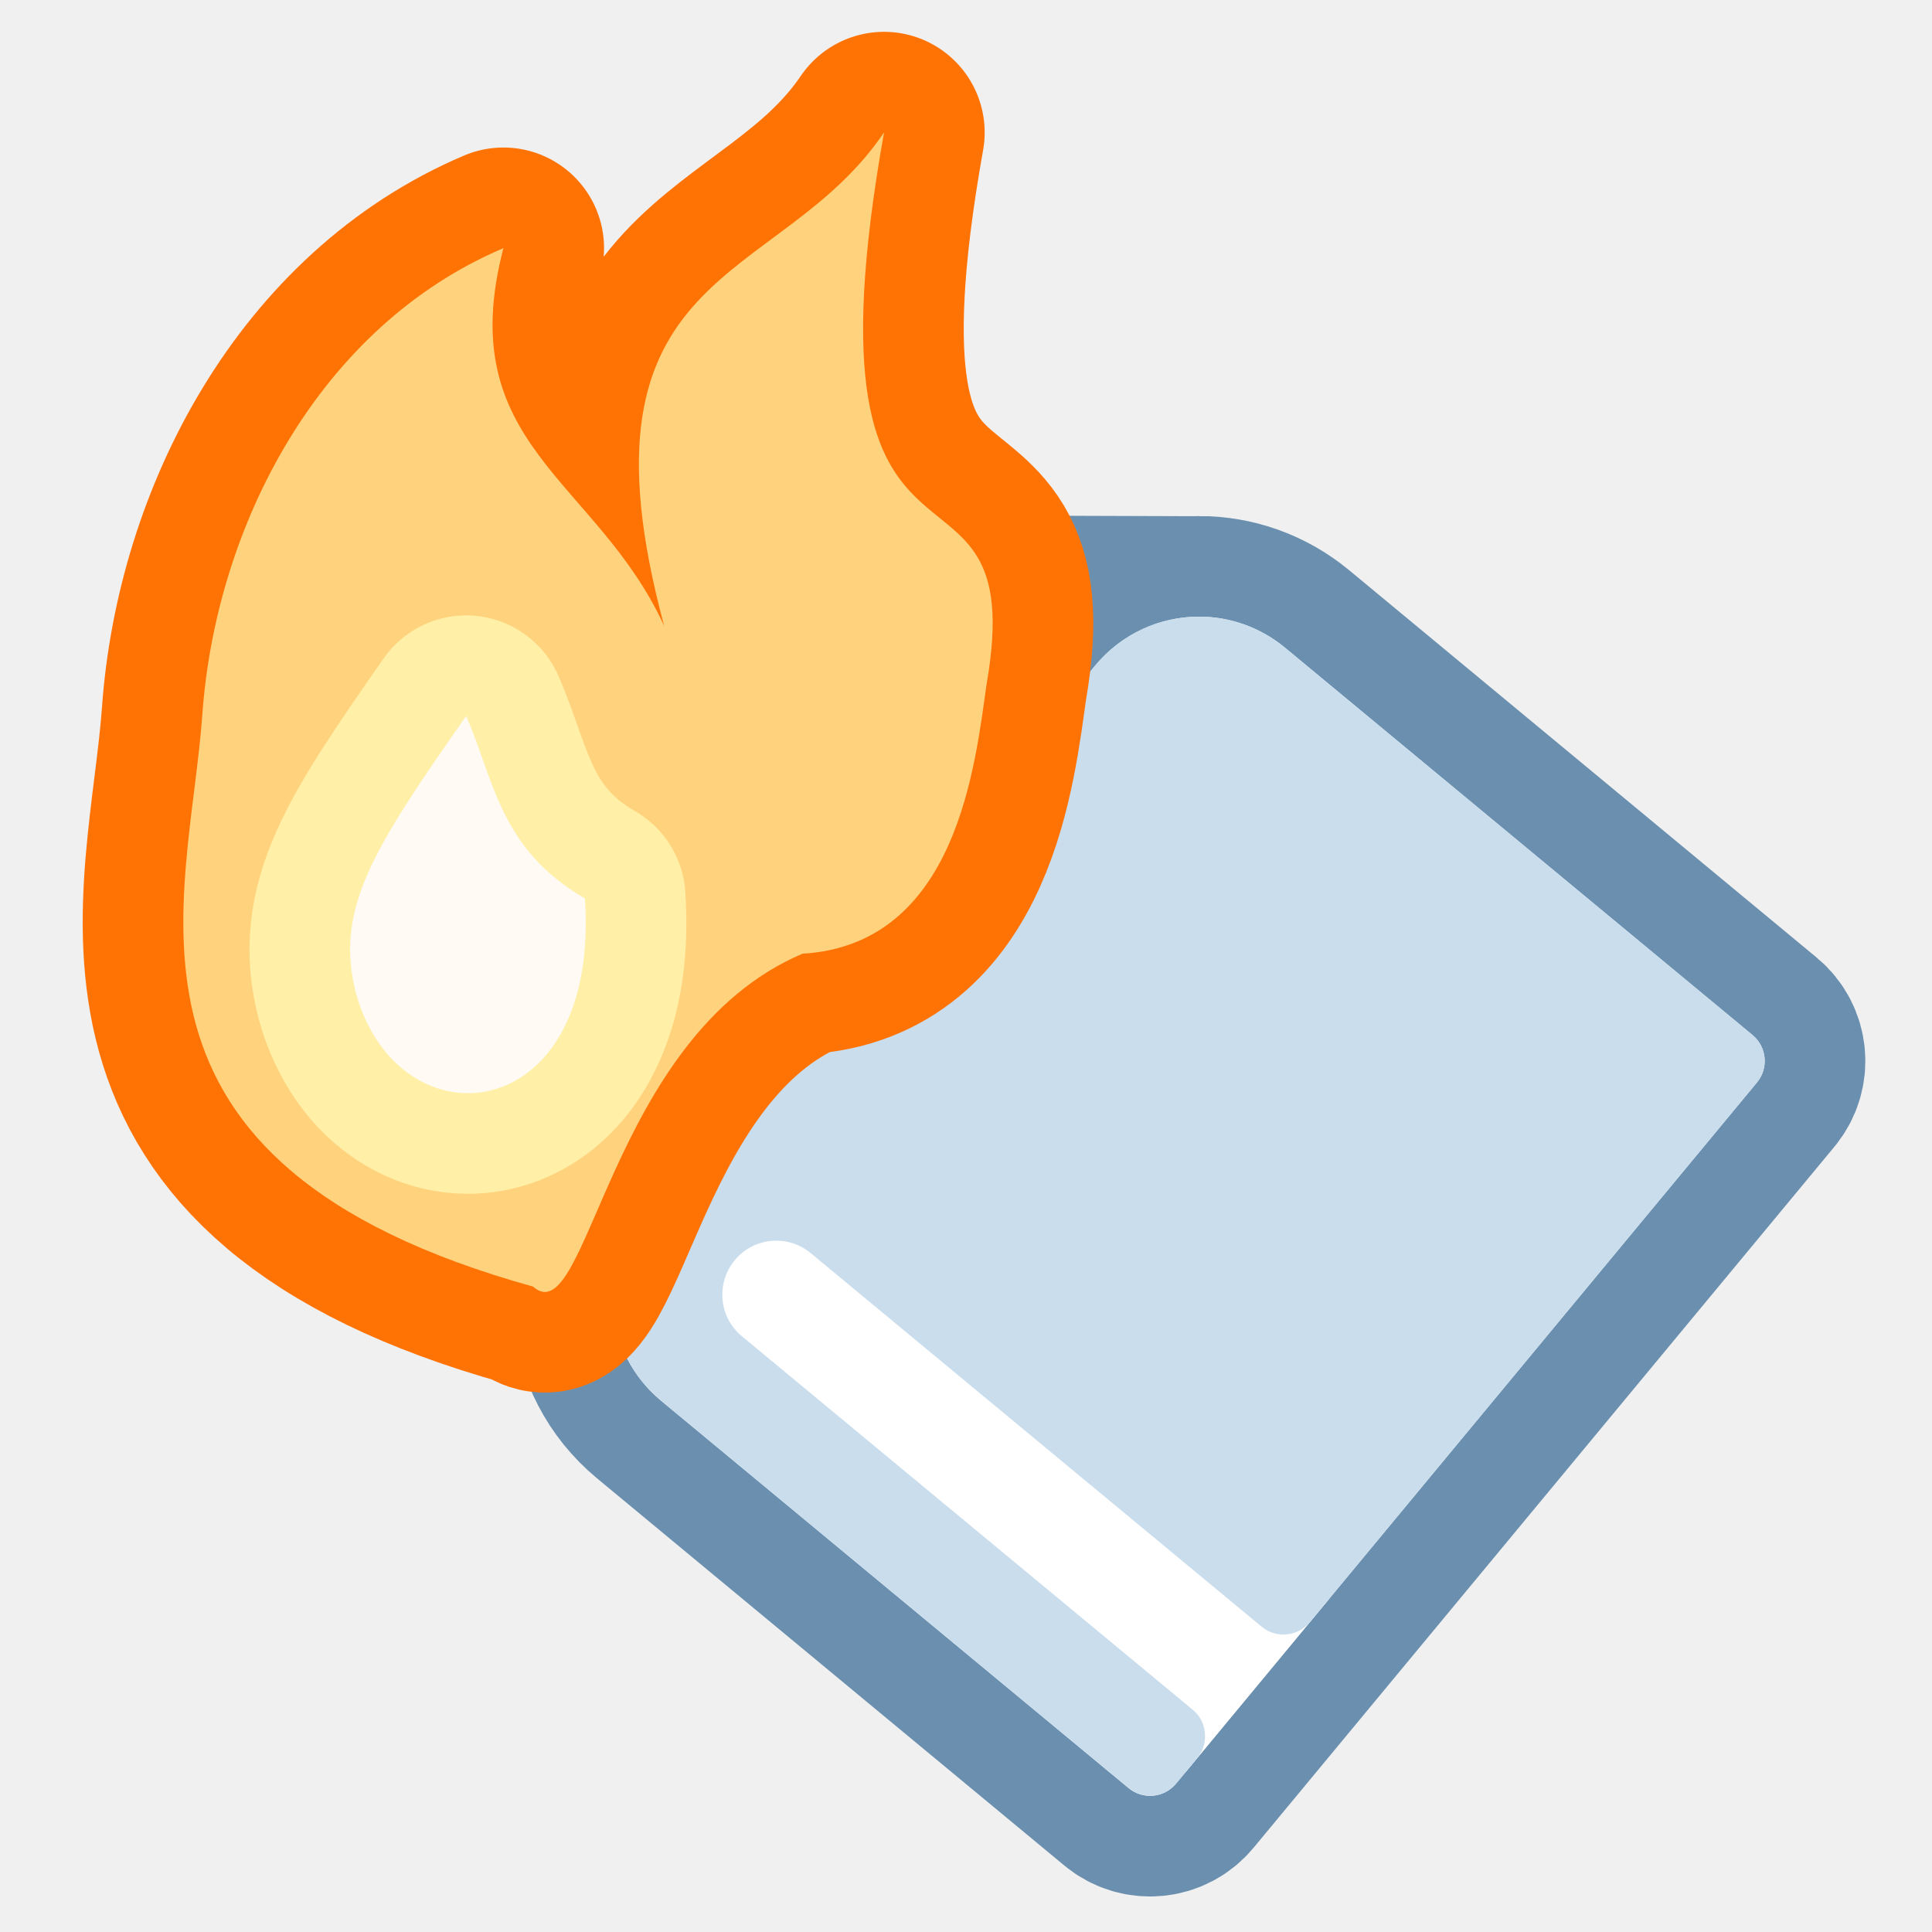
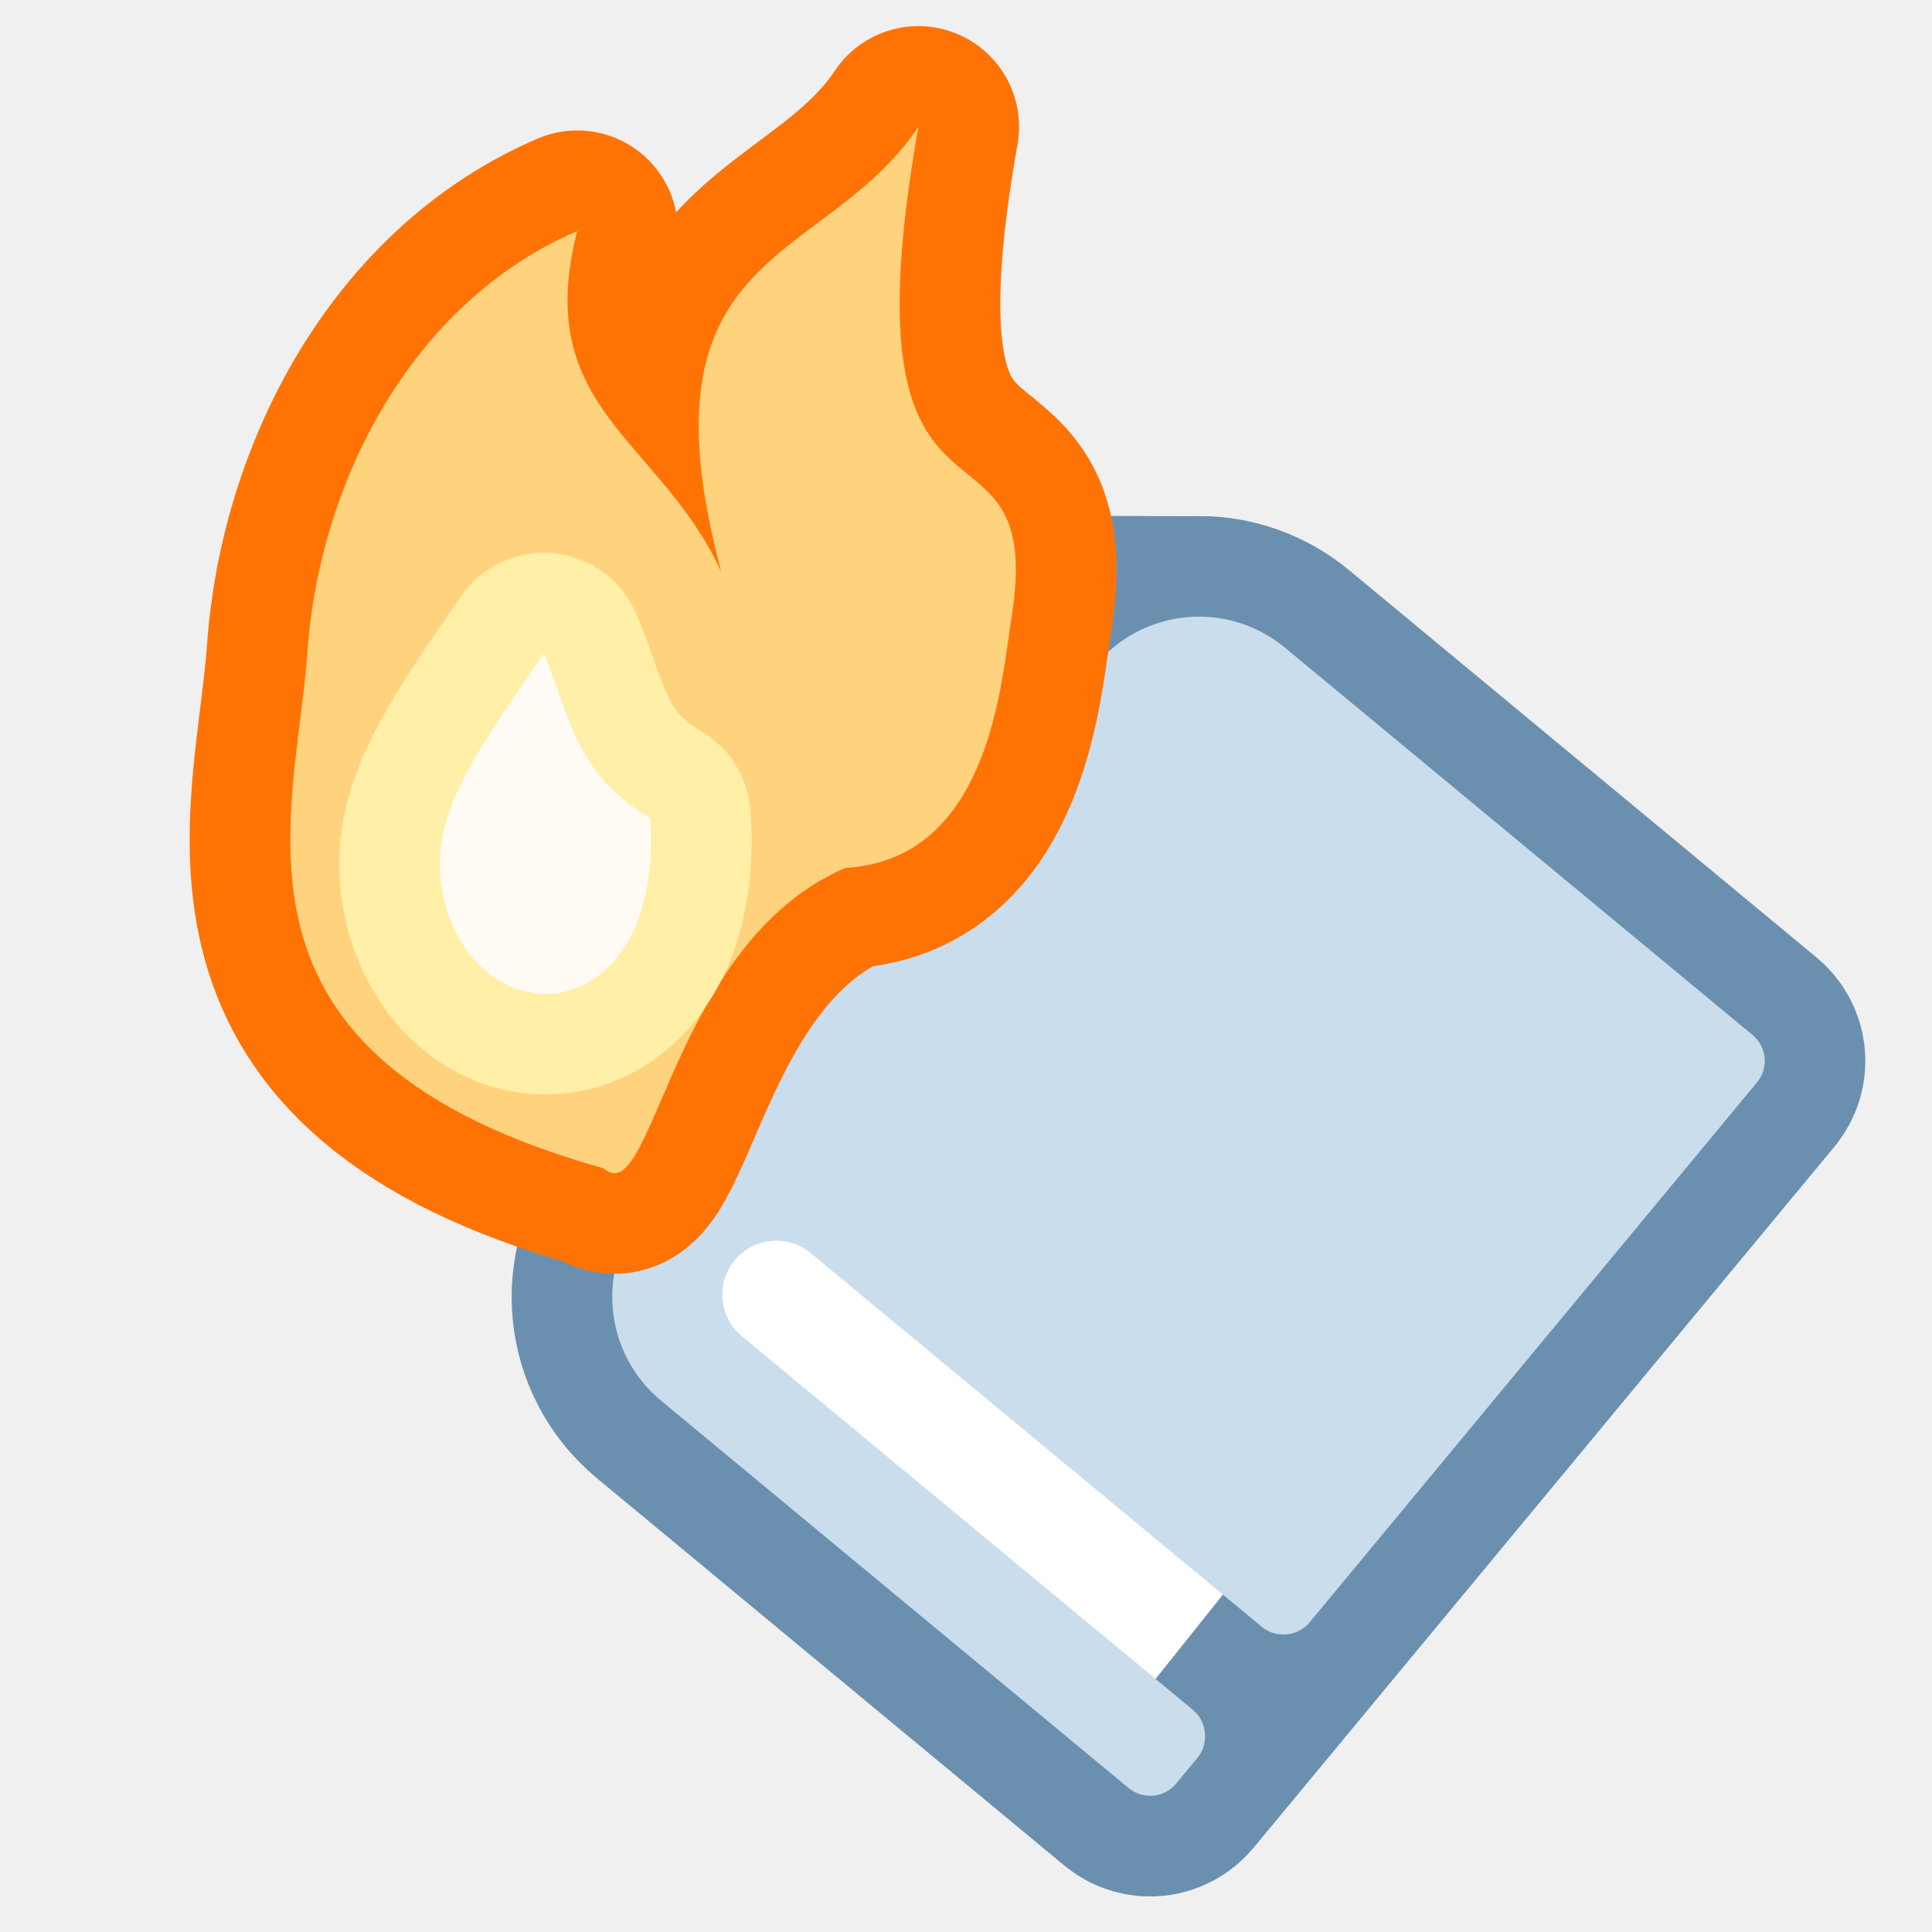
<svg xmlns="http://www.w3.org/2000/svg" width="96" height="96" viewBox="0 0 25.4 25.4" version="1.1" id="svg1718">
  <defs id="defs1712">
    <mask maskUnits="userSpaceOnUse" id="mask1853">
      <rect style="opacity:1;vector-effect:none;fill:#ffffff;fill-opacity:1;stroke:none;stroke-width:2.646;stroke-linecap:round;stroke-linejoin:miter;stroke-miterlimit:4;stroke-dasharray:none;stroke-dashoffset:0;stroke-opacity:1;paint-order:markers stroke fill" id="rect1855" width="14.616" height="42.31" x="545.135" y="-163.025" />
    </mask>
    <clipPath clipPathUnits="userSpaceOnUse" id="clipPath5519">
      <g id="g5531" transform="translate(1.058332)">
        <rect style="display:inline;opacity:1;fill:#f2cc00;fill-opacity:1;fill-rule:nonzero;stroke:none;stroke-width:2.627;stroke-linecap:square;stroke-miterlimit:6;stroke-dasharray:none;stroke-dashoffset:0;stroke-opacity:1;paint-order:markers stroke fill" id="rect5521" width="38.171" height="2.646" x="52.453" y="136.108" />
        <rect style="display:inline;opacity:1;fill:#f2cc00;fill-opacity:1;fill-rule:nonzero;stroke:none;stroke-width:2.627;stroke-linecap:square;stroke-miterlimit:6;stroke-dasharray:none;stroke-dashoffset:0;stroke-opacity:1;paint-order:markers stroke fill" id="rect5523" width="38.171" height="2.646" x="52.453" y="141.4" />
        <rect style="display:inline;opacity:1;fill:#f2cc00;fill-opacity:1;fill-rule:nonzero;stroke:none;stroke-width:2.627;stroke-linecap:square;stroke-miterlimit:6;stroke-dasharray:none;stroke-dashoffset:0;stroke-opacity:1;paint-order:markers stroke fill" id="rect5525" width="38.171" height="2.646" x="52.453" y="130.817" />
        <rect style="display:inline;opacity:1;fill:#f2cc00;fill-opacity:1;fill-rule:nonzero;stroke:none;stroke-width:2.627;stroke-linecap:square;stroke-miterlimit:6;stroke-dasharray:none;stroke-dashoffset:0;stroke-opacity:1;paint-order:markers stroke fill" id="rect5527" width="38.171" height="2.646" x="52.453" y="125.525" />
        <rect style="display:inline;opacity:1;fill:#f2cc00;fill-opacity:1;fill-rule:nonzero;stroke:none;stroke-width:2.627;stroke-linecap:square;stroke-miterlimit:6;stroke-dasharray:none;stroke-dashoffset:0;stroke-opacity:1;paint-order:markers stroke fill" id="rect5529" width="38.171" height="2.646" x="52.453" y="120.234" />
      </g>
    </clipPath>
    <clipPath clipPathUnits="userSpaceOnUse" id="clipPath5533">
      <g id="g5545" transform="translate(-0.5291666)">
        <rect style="display:inline;opacity:1;fill:#f2cc00;fill-opacity:1;fill-rule:nonzero;stroke:none;stroke-width:2.627;stroke-linecap:square;stroke-miterlimit:6;stroke-dasharray:none;stroke-dashoffset:0;stroke-opacity:1;paint-order:markers stroke fill" id="rect5535" width="38.171" height="2.646" x="-6.615" y="14.552" />
        <rect style="display:inline;opacity:1;fill:#f2cc00;fill-opacity:1;fill-rule:nonzero;stroke:none;stroke-width:2.627;stroke-linecap:square;stroke-miterlimit:6;stroke-dasharray:none;stroke-dashoffset:0;stroke-opacity:1;paint-order:markers stroke fill" id="rect5537" width="38.171" height="2.646" x="-6.615" y="19.844" />
        <rect style="display:inline;opacity:1;fill:#f2cc00;fill-opacity:1;fill-rule:nonzero;stroke:none;stroke-width:2.627;stroke-linecap:square;stroke-miterlimit:6;stroke-dasharray:none;stroke-dashoffset:0;stroke-opacity:1;paint-order:markers stroke fill" id="rect5539" width="38.171" height="2.646" x="-6.615" y="9.26" />
        <rect style="display:inline;opacity:1;fill:#f2cc00;fill-opacity:1;fill-rule:nonzero;stroke:none;stroke-width:2.627;stroke-linecap:square;stroke-miterlimit:6;stroke-dasharray:none;stroke-dashoffset:0;stroke-opacity:1;paint-order:markers stroke fill" id="rect5541" width="38.171" height="2.646" x="-6.615" y="3.969" />
        <rect style="display:inline;opacity:1;fill:#f2cc00;fill-opacity:1;fill-rule:nonzero;stroke:none;stroke-width:2.627;stroke-linecap:square;stroke-miterlimit:6;stroke-dasharray:none;stroke-dashoffset:0;stroke-opacity:1;paint-order:markers stroke fill" id="rect5543" width="38.171" height="2.646" x="-6.615" y="-1.323" />
      </g>
    </clipPath>
  </defs>
  <g id="layer1" transform="translate(-59.0676,-118.9106)" style="display:inline">
    <g transform="matrix(0.8811037,0.172115,-0.172115,0.8811037,-10.05804,-126.1551)" style="stroke-width:0.132;stroke-miterlimit:4;stroke-dasharray:none" id="g5824-3-1">
-       <path style="display:inline;opacity:1;vector-effect:none;fill:#ffffff;fill-opacity:1;stroke:#6b90af;stroke-width:10;stroke-linecap:round;stroke-linejoin:miter;stroke-miterlimit:4;stroke-dasharray:none;stroke-dashoffset:0;stroke-opacity:1;paint-order:markers stroke fill" d="m 52.68,28.727 c -1.929,-0.004 -3.845,0.825 -5.178,2.434 L 36.248,44.744 25.055,58.254 c -2.369,2.859 -1.974,7.069 0.885,9.438 l 23.223,19.242 c 0.715,0.592 1.767,0.492 2.359,-0.223 l 0.488,-0.588 0.074,-0.09 0.508,-0.611 c 0.002,-0.002 0.002,-0.004 0.004,-0.006 L 58.146,78.717 59.119,77.543 80.385,51.875 c 0.592,-0.715 0.494,-1.767 -0.221,-2.359 L 56.939,30.273 c -1.251,-1.036 -2.759,-1.543 -4.26,-1.547 z" transform="matrix(0.2892491,-0.05650199,0.05650199,0.2892491,130.0123,253.3133)" id="rect5820-6-8-3" />
-       <rect style="opacity:1;vector-effect:none;fill:#ffffff;fill-opacity:1;stroke:none;stroke-width:0.049;stroke-linecap:round;stroke-linejoin:miter;stroke-miterlimit:4;stroke-dasharray:none;stroke-dashoffset:0;stroke-opacity:1;paint-order:markers stroke fill" id="rect5820-6-8" width="10.283" height="3.284" x="253.092" y="166.694" transform="rotate(28.58951)" />
+       <path style="display:inline;opacity:1;vector-effect:none;fill:#6b90af;fill-opacity:1;stroke:#6b90af;stroke-width:10;stroke-linecap:round;stroke-linejoin:miter;stroke-miterlimit:4;stroke-dasharray:none;stroke-dashoffset:0;stroke-opacity:1;paint-order:markers stroke fill" d="m 52.68,28.727 c -1.929,-0.004 -3.845,0.825 -5.178,2.434 L 36.248,44.744 25.055,58.254 c -2.369,2.859 -1.974,7.069 0.885,9.438 l 23.223,19.242 c 0.715,0.592 1.767,0.492 2.359,-0.223 l 0.488,-0.588 0.074,-0.09 0.508,-0.611 c 0.002,-0.002 0.002,-0.004 0.004,-0.006 L 58.146,78.717 59.119,77.543 80.385,51.875 c 0.592,-0.715 0.494,-1.767 -0.221,-2.359 L 56.939,30.273 c -1.251,-1.036 -2.759,-1.543 -4.26,-1.547 z" transform="matrix(0.2892491,-0.05650199,0.05650199,0.2892491,130.0123,253.3133)" id="rect5820-6-8-3" />
+       <rect style="opacity:1;vector-effect:none;fill:#ffffff;fill-opacity:1;stroke:none;stroke-width:0.049;stroke-linecap:round;stroke-linejoin:miter;stroke-miterlimit:4;stroke-dasharray:none;stroke-dashoffset:0;stroke-opacity:1;paint-order:markers stroke fill" id="rect5820-6-8" width="9.118" height="3.434" x="250.19" y="162.108" transform="matrix(0.8694518,0.4940178,-0.4629987,0.886359,0,0)" />
      <path style="opacity:1;vector-effect:none;fill:#c9dded;fill-opacity:1;fill-rule:nonzero;stroke:none;stroke-width:0.049;stroke-linecap:round;stroke-linejoin:miter;stroke-miterlimit:4;stroke-dasharray:none;stroke-dashoffset:0;stroke-opacity:1;paint-order:markers stroke fill" d="m 148.193,258.853 c -0.961,-0.524 -2.156,-0.172 -2.68,0.789 l -2.488,4.565 -2.474,4.54 c -0.524,0.961 -0.172,2.156 0.789,2.68 l 7.805,4.253 c 0.24,0.131 0.539,0.043 0.67,-0.197 l 0.236,-0.434 c 0.126,-0.231 0.036,-0.543 -0.197,-0.67 l -7.535,-4.106 c -0.384,-0.208 -0.526,-0.689 -0.317,-1.073 0.209,-0.384 0.69,-0.525 1.073,-0.315 l 7.535,4.106 c 0.234,0.128 0.543,0.035 0.669,-0.196 l 4.916,-9.02 c 0.131,-0.24 0.043,-0.539 -0.197,-0.67 z" id="rect1865-0-2-6-9" />
    </g>
-     <path style="display:inline;fill:#ffd27d;fill-opacity:1;stroke:#ff7305;stroke-width:2.646;stroke-linecap:butt;stroke-linejoin:round;stroke-miterlimit:8;stroke-dasharray:none;stroke-opacity:1;paint-order:markers stroke fill" d="m 70.69,120.652 c -1.203,6.738 1.963,3.728 1.348,7.256 -0.15,1.044 -0.384,3.419 -2.42,3.541 -2.56,1.086 -2.82,5.023 -3.543,4.376 -5.844,-1.623 -4.523,-5.047 -4.347,-7.523 0.177,-2.476 1.532,-5.099 3.958,-6.129 -0.677,2.591 1.224,3.032 2.113,4.965 -1.29,-4.783 1.502,-4.432 2.89,-6.485 z" id="path1554" />
-     <path style="fill:#fffbf4;fill-opacity:1;stroke:#ffefa7;stroke-width:2.646;stroke-linecap:butt;stroke-linejoin:round;stroke-miterlimit:4;stroke-dasharray:none;stroke-opacity:1;paint-order:markers stroke fill" d="m 65.196,128.324 c -1.201,1.721 -1.742,2.531 -1.446,3.654 0.57,2.02 3.214,1.764 3.007,-1.256 -1.121,-0.649 -1.194,-1.56 -1.561,-2.398 z" id="path909" />
+     <path style="display:inline;fill:#ffd27d;fill-opacity:1;stroke:#ff7305;stroke-width:2.646;stroke-linecap:butt;stroke-linejoin:round;stroke-miterlimit:8;stroke-dasharray:none;stroke-opacity:1;paint-order:markers stroke fill" d="m 71.142,120.577 c -1.078,6.082 1.76,3.365 1.209,6.549 -0.135,0.942 -0.345,3.086 -2.17,3.196 -2.295,0.98 -2.528,4.533 -3.176,3.949 -5.239,-1.465 -4.055,-4.556 -3.896,-6.79 0.158,-2.235 1.374,-4.602 3.548,-5.532 -0.607,2.339 1.097,2.736 1.894,4.482 -1.157,-4.317 1.347,-4 2.591,-5.853 z" id="path1554" />
+     <path style="fill:#fffbf4;fill-opacity:1;stroke:#ffefa7;stroke-width:2.646;stroke-linecap:butt;stroke-linejoin:round;stroke-miterlimit:4;stroke-dasharray:none;stroke-opacity:1;paint-order:markers stroke fill" d="m 66.217,127.501 c -1.076,1.553 -1.561,2.285 -1.296,3.298 0.511,1.823 2.881,1.592 2.695,-1.134 -1.005,-0.586 -1.071,-1.408 -1.399,-2.164 z" id="path909" />
  </g>
</svg>
